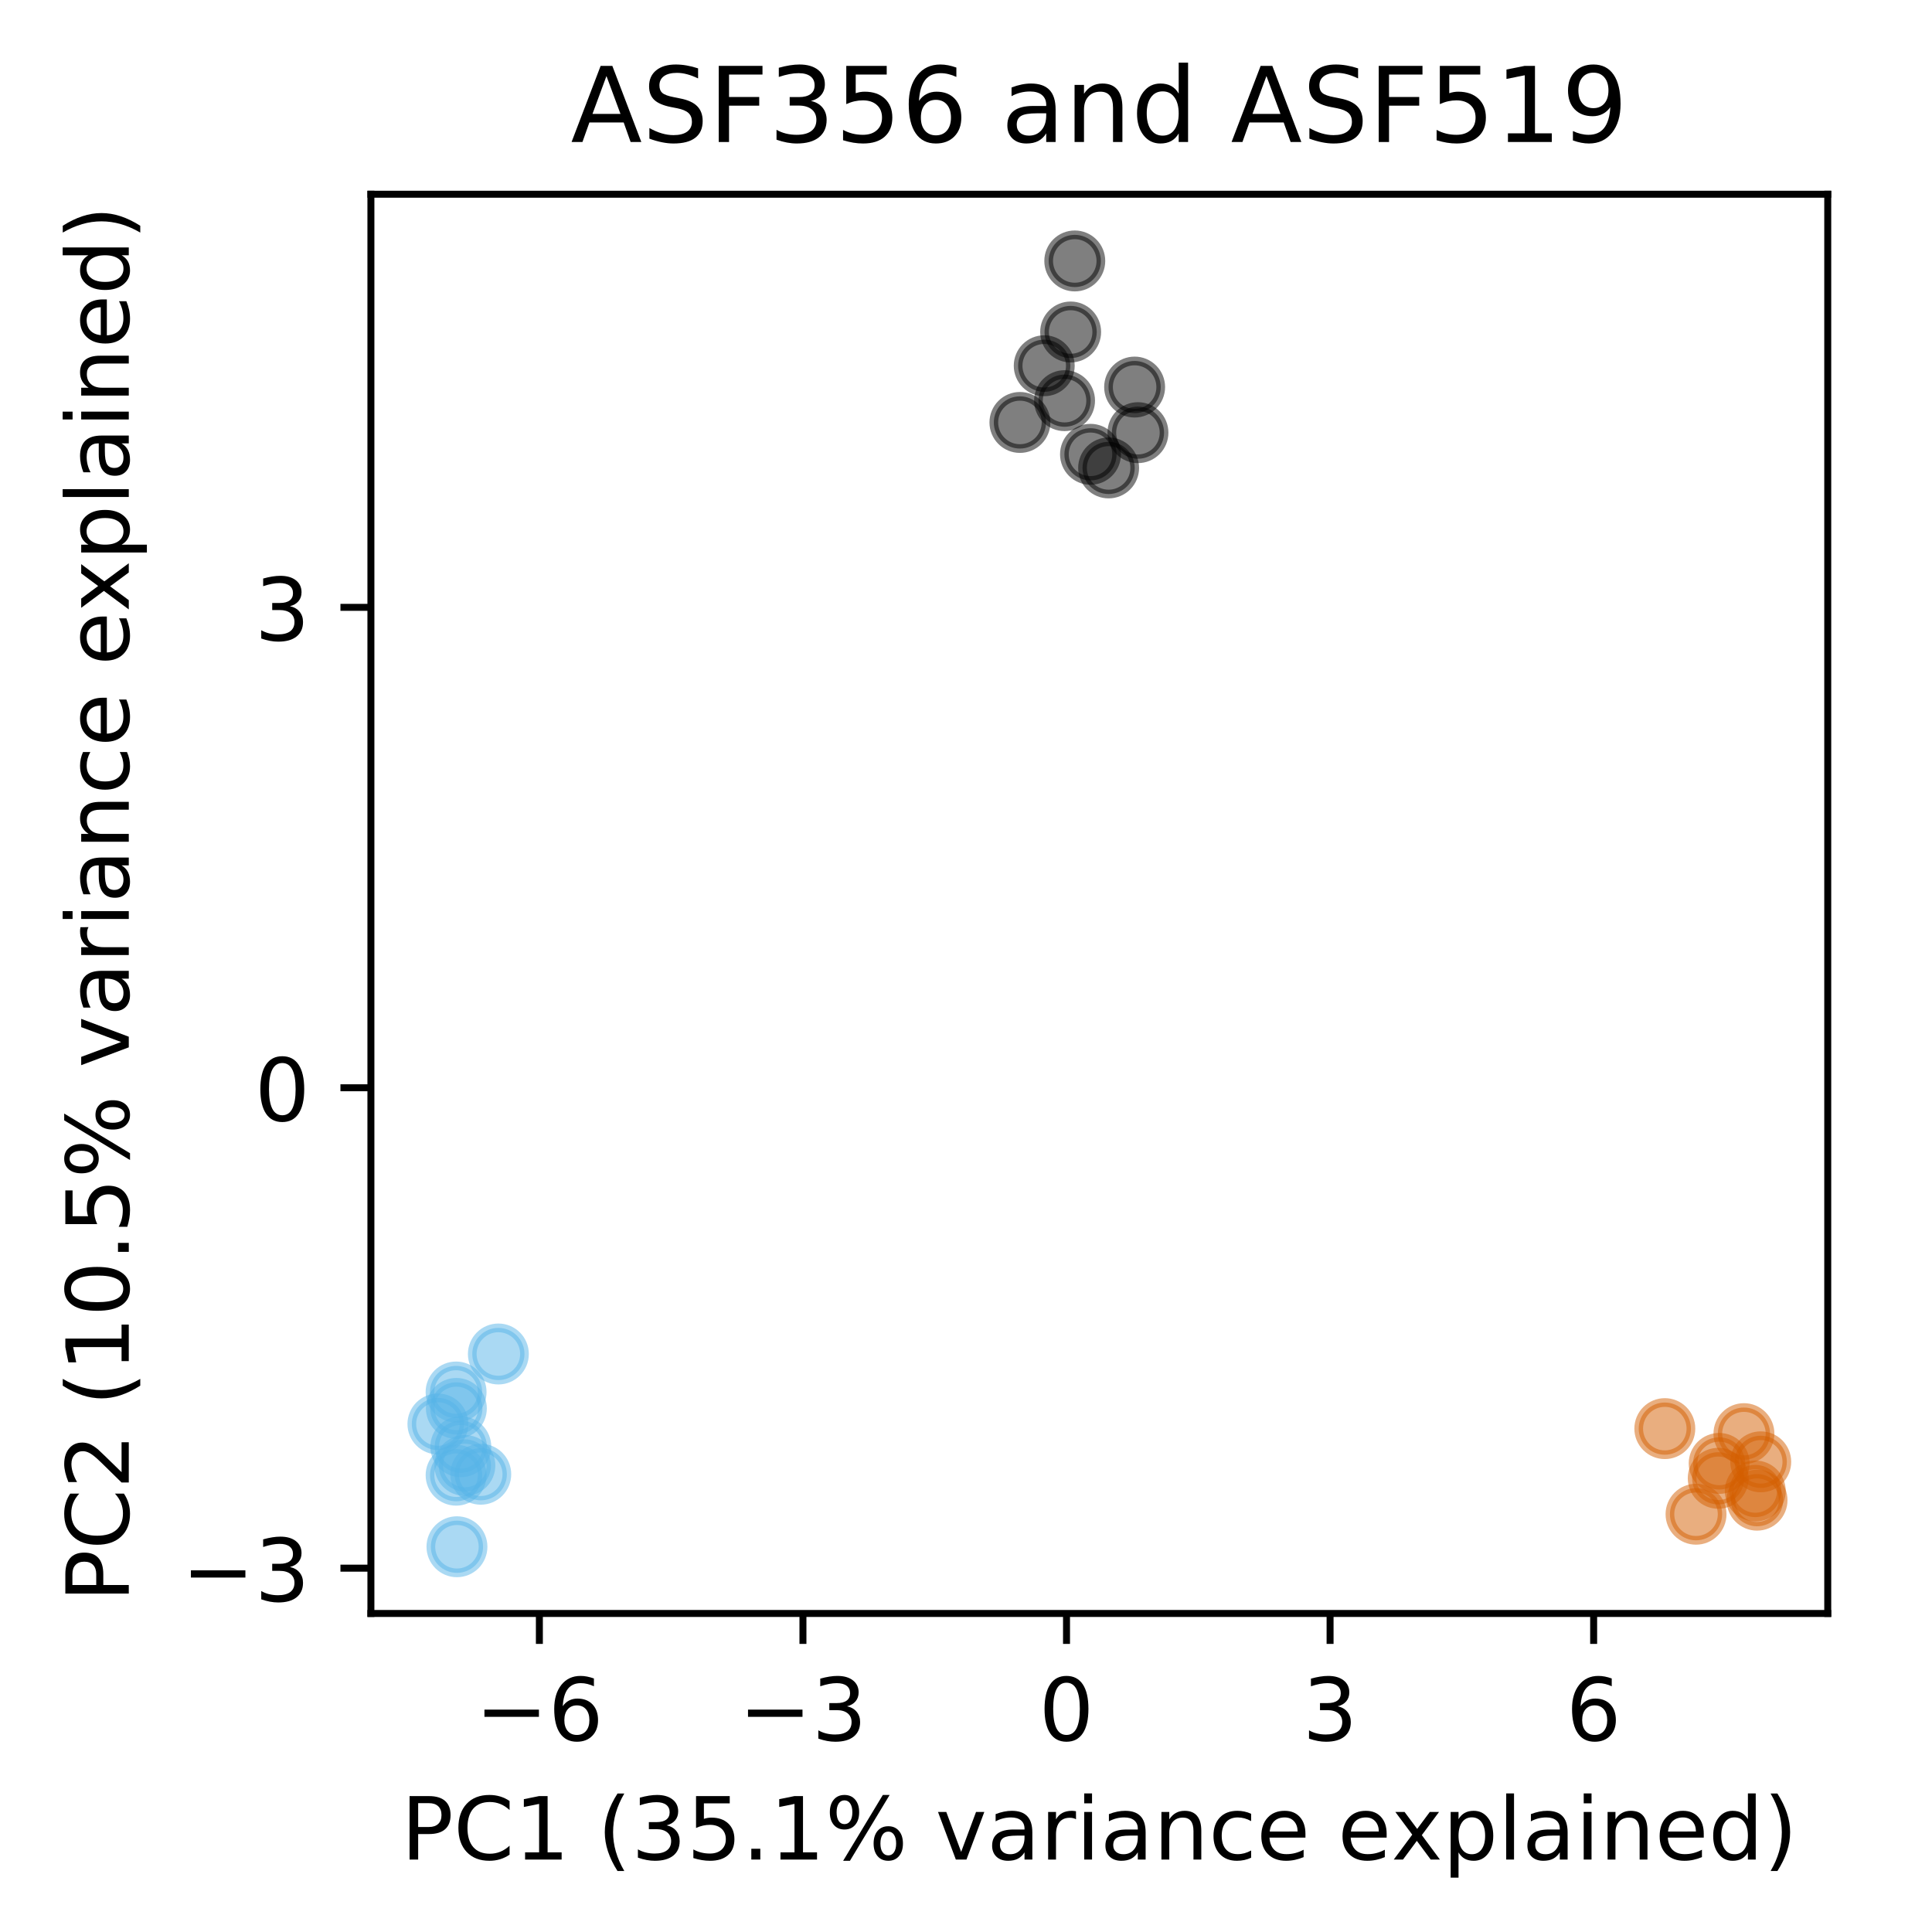
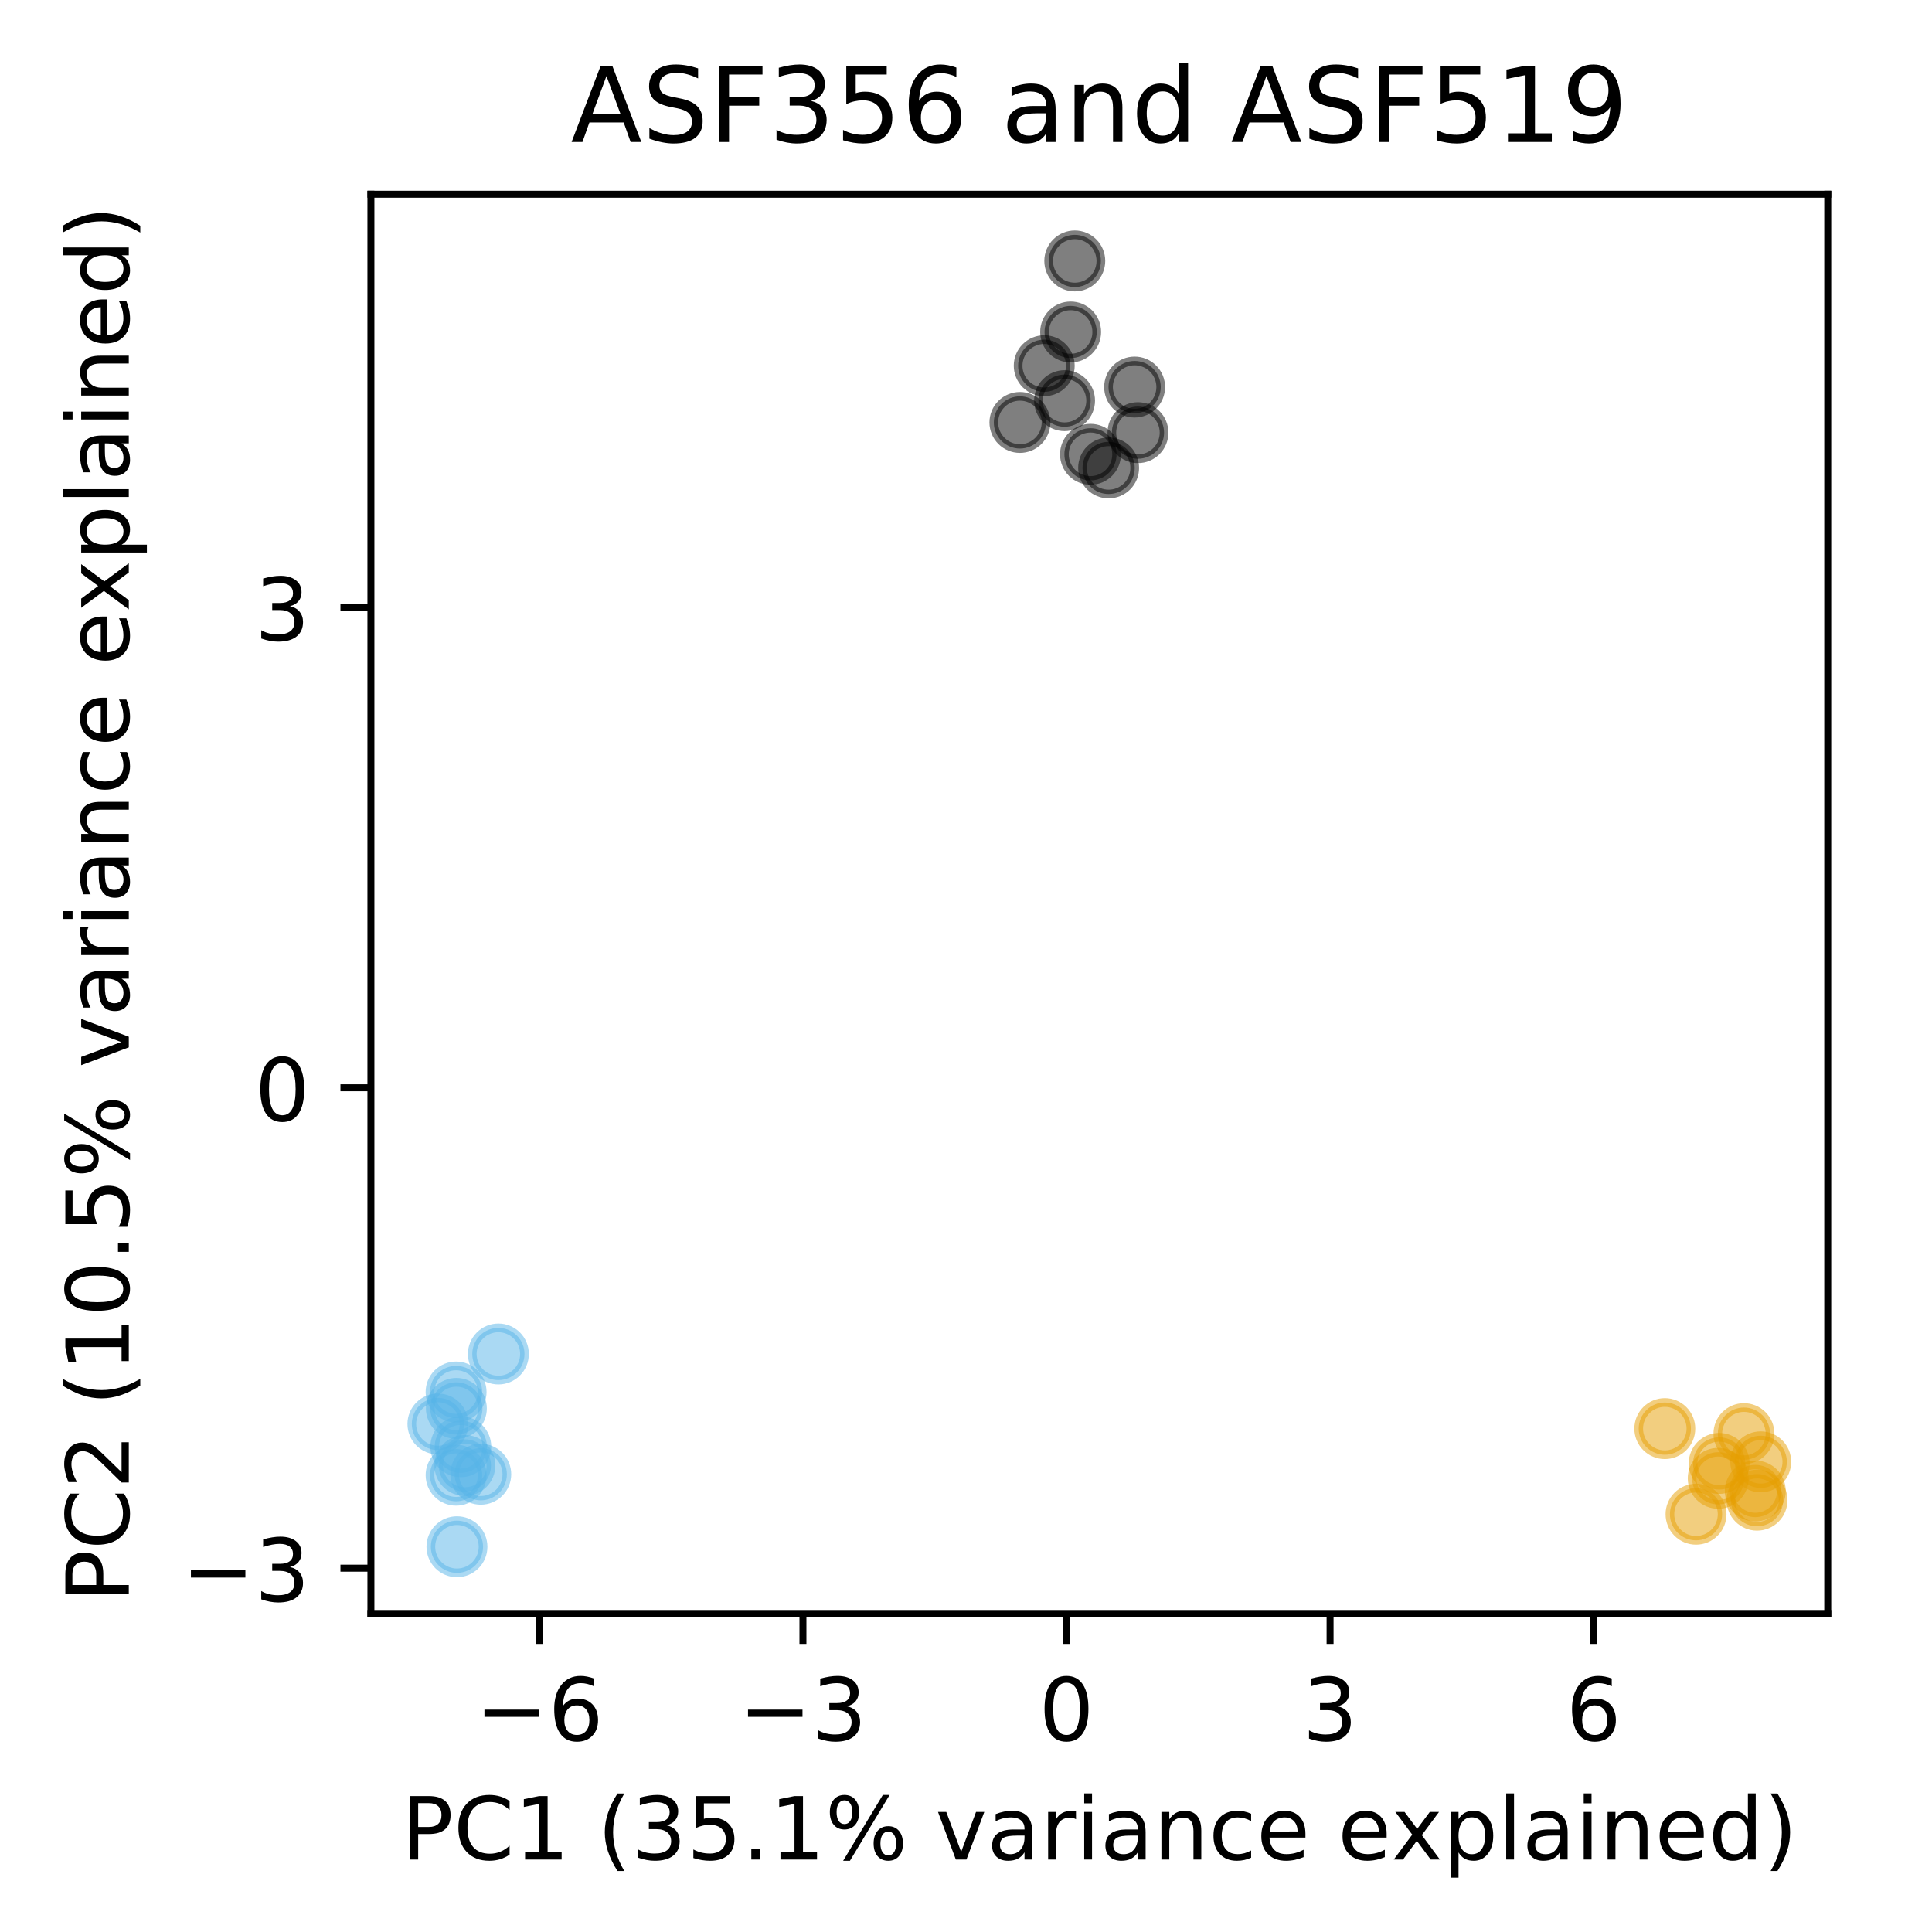
<svg xmlns="http://www.w3.org/2000/svg" xmlns:xlink="http://www.w3.org/1999/xlink" height="222pt" version="1.1" viewBox="0 0 220 222" width="220pt">
  <defs>
    <style type="text/css">
*{stroke-linecap:butt;stroke-linejoin:round;}
  </style>
  </defs>
  <g id="figure_1">
    <g id="patch_1">
      <path d="M 0 222.954  L 220.72 222.954  L 220.72 0  L 0 0  z " style="fill:#ffffff;" />
    </g>
    <g id="axes_1">
      <g id="patch_2">
        <path d="M 42.62 185.398  L 210.02 185.398  L 210.02 22.318  L 42.62 22.318  z " style="fill:#ffffff;" />
      </g>
      <g id="PathCollection_1">
        <defs>
-           <path d="M 0 3  C 0.796 3 1.559 2.684 2.121 2.121  C 2.684 1.559 3 0.796 3 0  C 3 -0.796 2.684 -1.559 2.121 -2.121  C 1.559 -2.684 0.796 -3 0 -3  C -0.796 -3 -1.559 -2.684 -2.121 -2.121  C -2.684 -1.559 -3 -0.796 -3 0  C -3 0.796 -2.684 1.559 -2.121 2.121  C -1.559 2.684 -0.796 3 0 3  z " id="C0_0_fe9f3a16bc" />
+           <path d="M 0 3  C 0.796 3 1.559 2.684 2.121 2.121  C 2.684 1.559 3 0.796 3 0  C 3 -0.796 2.684 -1.559 2.121 -2.121  C 1.559 -2.684 0.796 -3 0 -3  C -0.796 -3 -1.559 -2.684 -2.121 -2.121  C -2.684 -1.559 -3 -0.796 -3 0  C -3 0.796 -2.684 1.559 -2.121 2.121  C -1.559 2.684 -0.796 3 0 3  z " id="C0_0_83a0c44ae7" />
        </defs>
-         <g clip-path="url(#pd09d204e4e)">
-           <use style="fill:#56b4e9;fill-opacity:0.5;stroke:#56b4e9;stroke-opacity:0.5;" x="52.41" xlink:href="#C0_0_fe9f3a16bc" y="169.509" />
-         </g>
-         <g clip-path="url(#pd09d204e4e)">
-           <use style="fill:#d55e00;fill-opacity:0.5;stroke:#d55e00;stroke-opacity:0.5;" x="197.545" xlink:href="#C0_0_fe9f3a16bc" y="168.157" />
-         </g>
-         <g clip-path="url(#pd09d204e4e)">
-           <use style="fill:#56b4e9;fill-opacity:0.5;stroke:#56b4e9;stroke-opacity:0.5;" x="57.267" xlink:href="#C0_0_fe9f3a16bc" y="155.583" />
-         </g>
-         <g clip-path="url(#pd09d204e4e)">
-           <use style="fill-opacity:0.5;stroke:#000000;stroke-opacity:0.5;" x="117.196" xlink:href="#C0_0_fe9f3a16bc" y="48.542" />
-         </g>
-         <g clip-path="url(#pd09d204e4e)">
-           <use style="fill:#d55e00;fill-opacity:0.5;stroke:#d55e00;stroke-opacity:0.5;" x="191.299" xlink:href="#C0_0_fe9f3a16bc" y="164.158" />
-         </g>
-         <g clip-path="url(#pd09d204e4e)">
-           <use style="fill:#56b4e9;fill-opacity:0.5;stroke:#56b4e9;stroke-opacity:0.5;" x="52.439" xlink:href="#C0_0_fe9f3a16bc" y="161.837" />
-         </g>
-         <g clip-path="url(#pd09d204e4e)">
-           <use style="fill-opacity:0.5;stroke:#000000;stroke-opacity:0.5;" x="125.306" xlink:href="#C0_0_fe9f3a16bc" y="52.204" />
-         </g>
-         <g clip-path="url(#pd09d204e4e)">
-           <use style="fill-opacity:0.5;stroke:#000000;stroke-opacity:0.5;" x="122.325" xlink:href="#C0_0_fe9f3a16bc" y="46.038" />
-         </g>
-         <g clip-path="url(#pd09d204e4e)">
-           <use style="fill:#d55e00;fill-opacity:0.5;stroke:#d55e00;stroke-opacity:0.5;" x="197.436" xlink:href="#C0_0_fe9f3a16bc" y="169.868" />
-         </g>
-         <g clip-path="url(#pd09d204e4e)">
-           <use style="fill:#56b4e9;fill-opacity:0.5;stroke:#56b4e9;stroke-opacity:0.5;" x="55.242" xlink:href="#C0_0_fe9f3a16bc" y="169.4" />
-         </g>
-         <g clip-path="url(#pd09d204e4e)">
-           <use style="fill-opacity:0.5;stroke:#000000;stroke-opacity:0.5;" x="130.376" xlink:href="#C0_0_fe9f3a16bc" y="44.477" />
-         </g>
-         <g clip-path="url(#pd09d204e4e)">
-           <use style="fill:#d55e00;fill-opacity:0.5;stroke:#d55e00;stroke-opacity:0.5;" x="202.321" xlink:href="#C0_0_fe9f3a16bc" y="167.974" />
-         </g>
-         <g clip-path="url(#pd09d204e4e)">
-           <use style="fill:#56b4e9;fill-opacity:0.5;stroke:#56b4e9;stroke-opacity:0.5;" x="52.507" xlink:href="#C0_0_fe9f3a16bc" y="177.732" />
-         </g>
-         <g clip-path="url(#pd09d204e4e)">
-           <use style="fill:#d55e00;fill-opacity:0.5;stroke:#d55e00;stroke-opacity:0.5;" x="200.39" xlink:href="#C0_0_fe9f3a16bc" y="164.735" />
-         </g>
-         <g clip-path="url(#pd09d204e4e)">
-           <use style="fill-opacity:0.5;stroke:#000000;stroke-opacity:0.5;" x="127.388" xlink:href="#C0_0_fe9f3a16bc" y="53.767" />
-         </g>
-         <g clip-path="url(#pd09d204e4e)">
-           <use style="fill-opacity:0.5;stroke:#000000;stroke-opacity:0.5;" x="123.024" xlink:href="#C0_0_fe9f3a16bc" y="38.148" />
-         </g>
-         <g clip-path="url(#pd09d204e4e)">
-           <use style="fill:#56b4e9;fill-opacity:0.5;stroke:#56b4e9;stroke-opacity:0.5;" x="50.32" xlink:href="#C0_0_fe9f3a16bc" y="163.625" />
-         </g>
-         <g clip-path="url(#pd09d204e4e)">
-           <use style="fill:#56b4e9;fill-opacity:0.5;stroke:#56b4e9;stroke-opacity:0.5;" x="52.95" xlink:href="#C0_0_fe9f3a16bc" y="166.238" />
-         </g>
-         <g clip-path="url(#pd09d204e4e)">
-           <use style="fill-opacity:0.5;stroke:#000000;stroke-opacity:0.5;" x="119.989" xlink:href="#C0_0_fe9f3a16bc" y="42.026" />
-         </g>
-         <g clip-path="url(#pd09d204e4e)">
-           <use style="fill:#d55e00;fill-opacity:0.5;stroke:#d55e00;stroke-opacity:0.5;" x="201.694" xlink:href="#C0_0_fe9f3a16bc" y="171.326" />
-         </g>
-         <g clip-path="url(#pd09d204e4e)">
-           <use style="fill-opacity:0.5;stroke:#000000;stroke-opacity:0.5;" x="130.758" xlink:href="#C0_0_fe9f3a16bc" y="49.715" />
-         </g>
-         <g clip-path="url(#pd09d204e4e)">
-           <use style="fill:#d55e00;fill-opacity:0.5;stroke:#d55e00;stroke-opacity:0.5;" x="201.896" xlink:href="#C0_0_fe9f3a16bc" y="172.38" />
-         </g>
-         <g clip-path="url(#pd09d204e4e)">
-           <use style="fill:#56b4e9;fill-opacity:0.5;stroke:#56b4e9;stroke-opacity:0.5;" x="53.416" xlink:href="#C0_0_fe9f3a16bc" y="168.394" />
-         </g>
-         <g clip-path="url(#pd09d204e4e)">
-           <use style="fill-opacity:0.5;stroke:#000000;stroke-opacity:0.5;" x="123.499" xlink:href="#C0_0_fe9f3a16bc" y="29.985" />
-         </g>
-         <g clip-path="url(#pd09d204e4e)">
-           <use style="fill:#d55e00;fill-opacity:0.5;stroke:#d55e00;stroke-opacity:0.5;" x="194.886" xlink:href="#C0_0_fe9f3a16bc" y="173.994" />
-         </g>
-         <g clip-path="url(#pd09d204e4e)">
-           <use style="fill:#56b4e9;fill-opacity:0.5;stroke:#56b4e9;stroke-opacity:0.5;" x="52.408" xlink:href="#C0_0_fe9f3a16bc" y="159.95" />
+         <g clip-path="url(#pba314a5300)">
+           <use style="fill:#56b4e9;fill-opacity:0.5;stroke:#56b4e9;stroke-opacity:0.5;" x="52.41" xlink:href="#C0_0_83a0c44ae7" y="169.509" />
+         </g>
+         <g clip-path="url(#pba314a5300)">
+           <use style="fill:#e69f00;fill-opacity:0.5;stroke:#e69f00;stroke-opacity:0.5;" x="197.545" xlink:href="#C0_0_83a0c44ae7" y="168.157" />
+         </g>
+         <g clip-path="url(#pba314a5300)">
+           <use style="fill:#56b4e9;fill-opacity:0.5;stroke:#56b4e9;stroke-opacity:0.5;" x="57.267" xlink:href="#C0_0_83a0c44ae7" y="155.583" />
+         </g>
+         <g clip-path="url(#pba314a5300)">
+           <use style="fill-opacity:0.5;stroke:#000000;stroke-opacity:0.5;" x="117.196" xlink:href="#C0_0_83a0c44ae7" y="48.542" />
+         </g>
+         <g clip-path="url(#pba314a5300)">
+           <use style="fill:#e69f00;fill-opacity:0.5;stroke:#e69f00;stroke-opacity:0.5;" x="191.299" xlink:href="#C0_0_83a0c44ae7" y="164.158" />
+         </g>
+         <g clip-path="url(#pba314a5300)">
+           <use style="fill:#56b4e9;fill-opacity:0.5;stroke:#56b4e9;stroke-opacity:0.5;" x="52.439" xlink:href="#C0_0_83a0c44ae7" y="161.837" />
+         </g>
+         <g clip-path="url(#pba314a5300)">
+           <use style="fill-opacity:0.5;stroke:#000000;stroke-opacity:0.5;" x="125.306" xlink:href="#C0_0_83a0c44ae7" y="52.204" />
+         </g>
+         <g clip-path="url(#pba314a5300)">
+           <use style="fill-opacity:0.5;stroke:#000000;stroke-opacity:0.5;" x="122.325" xlink:href="#C0_0_83a0c44ae7" y="46.038" />
+         </g>
+         <g clip-path="url(#pba314a5300)">
+           <use style="fill:#e69f00;fill-opacity:0.5;stroke:#e69f00;stroke-opacity:0.5;" x="197.436" xlink:href="#C0_0_83a0c44ae7" y="169.868" />
+         </g>
+         <g clip-path="url(#pba314a5300)">
+           <use style="fill:#56b4e9;fill-opacity:0.5;stroke:#56b4e9;stroke-opacity:0.5;" x="55.242" xlink:href="#C0_0_83a0c44ae7" y="169.4" />
+         </g>
+         <g clip-path="url(#pba314a5300)">
+           <use style="fill-opacity:0.5;stroke:#000000;stroke-opacity:0.5;" x="130.376" xlink:href="#C0_0_83a0c44ae7" y="44.477" />
+         </g>
+         <g clip-path="url(#pba314a5300)">
+           <use style="fill:#e69f00;fill-opacity:0.5;stroke:#e69f00;stroke-opacity:0.5;" x="202.321" xlink:href="#C0_0_83a0c44ae7" y="167.974" />
+         </g>
+         <g clip-path="url(#pba314a5300)">
+           <use style="fill:#56b4e9;fill-opacity:0.5;stroke:#56b4e9;stroke-opacity:0.5;" x="52.507" xlink:href="#C0_0_83a0c44ae7" y="177.732" />
+         </g>
+         <g clip-path="url(#pba314a5300)">
+           <use style="fill:#e69f00;fill-opacity:0.5;stroke:#e69f00;stroke-opacity:0.5;" x="200.39" xlink:href="#C0_0_83a0c44ae7" y="164.735" />
+         </g>
+         <g clip-path="url(#pba314a5300)">
+           <use style="fill-opacity:0.5;stroke:#000000;stroke-opacity:0.5;" x="127.388" xlink:href="#C0_0_83a0c44ae7" y="53.767" />
+         </g>
+         <g clip-path="url(#pba314a5300)">
+           <use style="fill-opacity:0.5;stroke:#000000;stroke-opacity:0.5;" x="123.024" xlink:href="#C0_0_83a0c44ae7" y="38.148" />
+         </g>
+         <g clip-path="url(#pba314a5300)">
+           <use style="fill:#56b4e9;fill-opacity:0.5;stroke:#56b4e9;stroke-opacity:0.5;" x="50.32" xlink:href="#C0_0_83a0c44ae7" y="163.625" />
+         </g>
+         <g clip-path="url(#pba314a5300)">
+           <use style="fill:#56b4e9;fill-opacity:0.5;stroke:#56b4e9;stroke-opacity:0.5;" x="52.95" xlink:href="#C0_0_83a0c44ae7" y="166.238" />
+         </g>
+         <g clip-path="url(#pba314a5300)">
+           <use style="fill-opacity:0.5;stroke:#000000;stroke-opacity:0.5;" x="119.989" xlink:href="#C0_0_83a0c44ae7" y="42.026" />
+         </g>
+         <g clip-path="url(#pba314a5300)">
+           <use style="fill:#e69f00;fill-opacity:0.5;stroke:#e69f00;stroke-opacity:0.5;" x="201.694" xlink:href="#C0_0_83a0c44ae7" y="171.326" />
+         </g>
+         <g clip-path="url(#pba314a5300)">
+           <use style="fill-opacity:0.5;stroke:#000000;stroke-opacity:0.5;" x="130.758" xlink:href="#C0_0_83a0c44ae7" y="49.715" />
+         </g>
+         <g clip-path="url(#pba314a5300)">
+           <use style="fill:#e69f00;fill-opacity:0.5;stroke:#e69f00;stroke-opacity:0.5;" x="201.896" xlink:href="#C0_0_83a0c44ae7" y="172.38" />
+         </g>
+         <g clip-path="url(#pba314a5300)">
+           <use style="fill:#56b4e9;fill-opacity:0.5;stroke:#56b4e9;stroke-opacity:0.5;" x="53.416" xlink:href="#C0_0_83a0c44ae7" y="168.394" />
+         </g>
+         <g clip-path="url(#pba314a5300)">
+           <use style="fill-opacity:0.5;stroke:#000000;stroke-opacity:0.5;" x="123.499" xlink:href="#C0_0_83a0c44ae7" y="29.985" />
+         </g>
+         <g clip-path="url(#pba314a5300)">
+           <use style="fill:#e69f00;fill-opacity:0.5;stroke:#e69f00;stroke-opacity:0.5;" x="194.886" xlink:href="#C0_0_83a0c44ae7" y="173.994" />
+         </g>
+         <g clip-path="url(#pba314a5300)">
+           <use style="fill:#56b4e9;fill-opacity:0.5;stroke:#56b4e9;stroke-opacity:0.5;" x="52.408" xlink:href="#C0_0_83a0c44ae7" y="159.95" />
        </g>
      </g>
      <g id="matplotlib.axis_1">
        <g id="xtick_1">
          <g id="line2d_1">
            <defs>
-               <path d="M 0 0  L 0 3.5  " id="ma28918118a" style="stroke:#000000;stroke-width:0.8;" />
-             </defs>
-             <g>
-               <use style="stroke:#000000;stroke-width:0.8;" x="61.978" xlink:href="#ma28918118a" y="185.398" />
+               <path d="M 0 0  L 0 3.5  " id="me5e1f18144" style="stroke:#000000;stroke-width:0.8;" />
+             </defs>
+             <g>
+               <use style="stroke:#000000;stroke-width:0.8;" x="61.978" xlink:href="#me5e1f18144" y="185.398" />
            </g>
          </g>
          <g id="text_1">
            <defs>
              <path d="M 10.594 35.5  L 73.188 35.5  L 73.188 27.203  L 10.594 27.203  z " id="DejaVuSans-2212" />
              <path d="M 33.016 40.375  Q 26.375 40.375 22.484 35.828  Q 18.609 31.297 18.609 23.391  Q 18.609 15.531 22.484 10.953  Q 26.375 6.391 33.016 6.391  Q 39.656 6.391 43.531 10.953  Q 47.406 15.531 47.406 23.391  Q 47.406 31.297 43.531 35.828  Q 39.656 40.375 33.016 40.375  z M 52.594 71.297  L 52.594 62.312  Q 48.875 64.062 45.094 64.984  Q 41.312 65.922 37.594 65.922  Q 27.828 65.922 22.672 59.328  Q 17.531 52.734 16.797 39.406  Q 19.672 43.656 24.016 45.922  Q 28.375 48.188 33.594 48.188  Q 44.578 48.188 50.953 41.516  Q 57.328 34.859 57.328 23.391  Q 57.328 12.156 50.688 5.359  Q 44.047 -1.422 33.016 -1.422  Q 20.359 -1.422 13.672 8.266  Q 6.984 17.969 6.984 36.375  Q 6.984 53.656 15.188 63.938  Q 23.391 74.219 37.203 74.219  Q 40.922 74.219 44.703 73.484  Q 48.484 72.75 52.594 71.297  z " id="DejaVuSans-36" />
            </defs>
            <g transform="translate(54.60677 199.9966)scale(0.1 -0.1)">
              <use xlink:href="#DejaVuSans-2212" />
              <use x="83.789" xlink:href="#DejaVuSans-36" />
            </g>
          </g>
        </g>
        <g id="xtick_2">
          <g id="line2d_2">
            <g>
-               <use style="stroke:#000000;stroke-width:0.8;" x="92.264" xlink:href="#ma28918118a" y="185.398" />
+               <use style="stroke:#000000;stroke-width:0.8;" x="92.264" xlink:href="#me5e1f18144" y="185.398" />
            </g>
          </g>
          <g id="text_2">
            <defs>
              <path d="M 40.578 39.312  Q 47.656 37.797 51.625 33  Q 55.609 28.219 55.609 21.188  Q 55.609 10.406 48.188 4.484  Q 40.766 -1.422 27.094 -1.422  Q 22.516 -1.422 17.656 -0.516  Q 12.797 0.391 7.625 2.203  L 7.625 11.719  Q 11.719 9.328 16.594 8.109  Q 21.484 6.891 26.812 6.891  Q 36.078 6.891 40.938 10.547  Q 45.797 14.203 45.797 21.188  Q 45.797 27.641 41.281 31.266  Q 36.766 34.906 28.719 34.906  L 20.219 34.906  L 20.219 43.016  L 29.109 43.016  Q 36.375 43.016 40.234 45.922  Q 44.094 48.828 44.094 54.297  Q 44.094 59.906 40.109 62.906  Q 36.141 65.922 28.719 65.922  Q 24.656 65.922 20.016 65.031  Q 15.375 64.156 9.812 62.312  L 9.812 71.094  Q 15.438 72.656 20.344 73.438  Q 25.25 74.219 29.594 74.219  Q 40.828 74.219 47.359 69.109  Q 53.906 64.016 53.906 55.328  Q 53.906 49.266 50.438 45.094  Q 46.969 40.922 40.578 39.312  z " id="DejaVuSans-33" />
            </defs>
            <g transform="translate(84.89261 199.9966)scale(0.1 -0.1)">
              <use xlink:href="#DejaVuSans-2212" />
              <use x="83.789" xlink:href="#DejaVuSans-33" />
            </g>
          </g>
        </g>
        <g id="xtick_3">
          <g id="line2d_3">
            <g>
-               <use style="stroke:#000000;stroke-width:0.8;" x="122.55" xlink:href="#ma28918118a" y="185.398" />
+               <use style="stroke:#000000;stroke-width:0.8;" x="122.55" xlink:href="#me5e1f18144" y="185.398" />
            </g>
          </g>
          <g id="text_3">
            <defs>
              <path d="M 31.781 66.406  Q 24.172 66.406 20.328 58.906  Q 16.5 51.422 16.5 36.375  Q 16.5 21.391 20.328 13.891  Q 24.172 6.391 31.781 6.391  Q 39.453 6.391 43.281 13.891  Q 47.125 21.391 47.125 36.375  Q 47.125 51.422 43.281 58.906  Q 39.453 66.406 31.781 66.406  z M 31.781 74.219  Q 44.047 74.219 50.516 64.516  Q 56.984 54.828 56.984 36.375  Q 56.984 17.969 50.516 8.266  Q 44.047 -1.422 31.781 -1.422  Q 19.531 -1.422 13.062 8.266  Q 6.594 17.969 6.594 36.375  Q 6.594 54.828 13.062 64.516  Q 19.531 74.219 31.781 74.219  z " id="DejaVuSans-30" />
            </defs>
            <g transform="translate(119.3683 199.9966)scale(0.1 -0.1)">
              <use xlink:href="#DejaVuSans-30" />
            </g>
          </g>
        </g>
        <g id="xtick_4">
          <g id="line2d_4">
            <g>
-               <use style="stroke:#000000;stroke-width:0.8;" x="152.835" xlink:href="#ma28918118a" y="185.398" />
+               <use style="stroke:#000000;stroke-width:0.8;" x="152.835" xlink:href="#me5e1f18144" y="185.398" />
            </g>
          </g>
          <g id="text_4">
            <g transform="translate(149.6541 199.9966)scale(0.1 -0.1)">
              <use xlink:href="#DejaVuSans-33" />
            </g>
          </g>
        </g>
        <g id="xtick_5">
          <g id="line2d_5">
            <g>
-               <use style="stroke:#000000;stroke-width:0.8;" x="183.121" xlink:href="#ma28918118a" y="185.398" />
+               <use style="stroke:#000000;stroke-width:0.8;" x="183.121" xlink:href="#me5e1f18144" y="185.398" />
            </g>
          </g>
          <g id="text_5">
            <g transform="translate(179.94 199.9966)scale(0.1 -0.1)">
              <use xlink:href="#DejaVuSans-36" />
            </g>
          </g>
        </g>
        <g id="text_6">
          <defs>
            <path d="M 19.672 64.797  L 19.672 37.406  L 32.078 37.406  Q 38.969 37.406 42.719 40.969  Q 46.484 44.531 46.484 51.125  Q 46.484 57.672 42.719 61.234  Q 38.969 64.797 32.078 64.797  z M 9.812 72.906  L 32.078 72.906  Q 44.344 72.906 50.609 67.359  Q 56.891 61.812 56.891 51.125  Q 56.891 40.328 50.609 34.812  Q 44.344 29.297 32.078 29.297  L 19.672 29.297  L 19.672 0  L 9.812 0  z " id="DejaVuSans-50" />
            <path d="M 64.406 67.281  L 64.406 56.891  Q 59.422 61.531 53.781 63.812  Q 48.141 66.109 41.797 66.109  Q 29.297 66.109 22.656 58.469  Q 16.016 50.828 16.016 36.375  Q 16.016 21.969 22.656 14.328  Q 29.297 6.688 41.797 6.688  Q 48.141 6.688 53.781 8.984  Q 59.422 11.281 64.406 15.922  L 64.406 5.609  Q 59.234 2.094 53.438 0.328  Q 47.656 -1.422 41.219 -1.422  Q 24.656 -1.422 15.125 8.703  Q 5.609 18.844 5.609 36.375  Q 5.609 53.953 15.125 64.078  Q 24.656 74.219 41.219 74.219  Q 47.75 74.219 53.531 72.484  Q 59.328 70.75 64.406 67.281  z " id="DejaVuSans-43" />
            <path d="M 12.406 8.297  L 28.516 8.297  L 28.516 63.922  L 10.984 60.406  L 10.984 69.391  L 28.422 72.906  L 38.281 72.906  L 38.281 8.297  L 54.391 8.297  L 54.391 0  L 12.406 0  z " id="DejaVuSans-31" />
            <path id="DejaVuSans-20" />
            <path d="M 31 75.875  Q 24.469 64.656 21.281 53.656  Q 18.109 42.672 18.109 31.391  Q 18.109 20.125 21.312 9.062  Q 24.516 -2 31 -13.188  L 23.188 -13.188  Q 15.875 -1.703 12.234 9.375  Q 8.594 20.453 8.594 31.391  Q 8.594 42.281 12.203 53.312  Q 15.828 64.359 23.188 75.875  z " id="DejaVuSans-28" />
            <path d="M 10.797 72.906  L 49.516 72.906  L 49.516 64.594  L 19.828 64.594  L 19.828 46.734  Q 21.969 47.469 24.109 47.828  Q 26.266 48.188 28.422 48.188  Q 40.625 48.188 47.75 41.5  Q 54.891 34.812 54.891 23.391  Q 54.891 11.625 47.562 5.094  Q 40.234 -1.422 26.906 -1.422  Q 22.312 -1.422 17.547 -0.641  Q 12.797 0.141 7.719 1.703  L 7.719 11.625  Q 12.109 9.234 16.797 8.062  Q 21.484 6.891 26.703 6.891  Q 35.156 6.891 40.078 11.328  Q 45.016 15.766 45.016 23.391  Q 45.016 31 40.078 35.438  Q 35.156 39.891 26.703 39.891  Q 22.75 39.891 18.812 39.016  Q 14.891 38.141 10.797 36.281  z " id="DejaVuSans-35" />
            <path d="M 10.688 12.406  L 21 12.406  L 21 0  L 10.688 0  z " id="DejaVuSans-2e" />
            <path d="M 72.703 32.078  Q 68.453 32.078 66.031 28.469  Q 63.625 24.859 63.625 18.406  Q 63.625 12.062 66.031 8.422  Q 68.453 4.781 72.703 4.781  Q 76.859 4.781 79.266 8.422  Q 81.688 12.062 81.688 18.406  Q 81.688 24.812 79.266 28.438  Q 76.859 32.078 72.703 32.078  z M 72.703 38.281  Q 80.422 38.281 84.953 32.906  Q 89.5 27.547 89.5 18.406  Q 89.5 9.281 84.938 3.922  Q 80.375 -1.422 72.703 -1.422  Q 64.891 -1.422 60.344 3.922  Q 55.812 9.281 55.812 18.406  Q 55.812 27.594 60.375 32.938  Q 64.938 38.281 72.703 38.281  z M 22.312 68.016  Q 18.109 68.016 15.688 64.375  Q 13.281 60.75 13.281 54.391  Q 13.281 47.953 15.672 44.328  Q 18.062 40.719 22.312 40.719  Q 26.562 40.719 28.969 44.328  Q 31.391 47.953 31.391 54.391  Q 31.391 60.688 28.953 64.344  Q 26.516 68.016 22.312 68.016  z M 66.406 74.219  L 74.219 74.219  L 28.609 -1.422  L 20.797 -1.422  z M 22.312 74.219  Q 30.031 74.219 34.609 68.875  Q 39.203 63.531 39.203 54.391  Q 39.203 45.172 34.641 39.844  Q 30.078 34.516 22.312 34.516  Q 14.547 34.516 10.031 39.859  Q 5.516 45.219 5.516 54.391  Q 5.516 63.484 10.047 68.844  Q 14.594 74.219 22.312 74.219  z " id="DejaVuSans-25" />
            <path d="M 2.984 54.688  L 12.5 54.688  L 29.594 8.797  L 46.688 54.688  L 56.203 54.688  L 35.688 0  L 23.484 0  z " id="DejaVuSans-76" />
            <path d="M 34.281 27.484  Q 23.391 27.484 19.188 25  Q 14.984 22.516 14.984 16.5  Q 14.984 11.719 18.141 8.906  Q 21.297 6.109 26.703 6.109  Q 34.188 6.109 38.703 11.406  Q 43.219 16.703 43.219 25.484  L 43.219 27.484  z M 52.203 31.203  L 52.203 0  L 43.219 0  L 43.219 8.297  Q 40.141 3.328 35.547 0.953  Q 30.953 -1.422 24.312 -1.422  Q 15.922 -1.422 10.953 3.297  Q 6 8.016 6 15.922  Q 6 25.141 12.172 29.828  Q 18.359 34.516 30.609 34.516  L 43.219 34.516  L 43.219 35.406  Q 43.219 41.609 39.141 45  Q 35.062 48.391 27.688 48.391  Q 23 48.391 18.547 47.266  Q 14.109 46.141 10.016 43.891  L 10.016 52.203  Q 14.938 54.109 19.578 55.047  Q 24.219 56 28.609 56  Q 40.484 56 46.344 49.844  Q 52.203 43.703 52.203 31.203  z " id="DejaVuSans-61" />
            <path d="M 41.109 46.297  Q 39.594 47.172 37.812 47.578  Q 36.031 48 33.891 48  Q 26.266 48 22.188 43.047  Q 18.109 38.094 18.109 28.812  L 18.109 0  L 9.078 0  L 9.078 54.688  L 18.109 54.688  L 18.109 46.188  Q 20.953 51.172 25.484 53.578  Q 30.031 56 36.531 56  Q 37.453 56 38.578 55.875  Q 39.703 55.766 41.062 55.516  z " id="DejaVuSans-72" />
            <path d="M 9.422 54.688  L 18.406 54.688  L 18.406 0  L 9.422 0  z M 9.422 75.984  L 18.406 75.984  L 18.406 64.594  L 9.422 64.594  z " id="DejaVuSans-69" />
            <path d="M 54.891 33.016  L 54.891 0  L 45.906 0  L 45.906 32.719  Q 45.906 40.484 42.875 44.328  Q 39.844 48.188 33.797 48.188  Q 26.516 48.188 22.312 43.547  Q 18.109 38.922 18.109 30.906  L 18.109 0  L 9.078 0  L 9.078 54.688  L 18.109 54.688  L 18.109 46.188  Q 21.344 51.125 25.703 53.562  Q 30.078 56 35.797 56  Q 45.219 56 50.047 50.172  Q 54.891 44.344 54.891 33.016  z " id="DejaVuSans-6e" />
            <path d="M 48.781 52.594  L 48.781 44.188  Q 44.969 46.297 41.141 47.344  Q 37.312 48.391 33.406 48.391  Q 24.656 48.391 19.812 42.844  Q 14.984 37.312 14.984 27.297  Q 14.984 17.281 19.812 11.734  Q 24.656 6.203 33.406 6.203  Q 37.312 6.203 41.141 7.25  Q 44.969 8.297 48.781 10.406  L 48.781 2.094  Q 45.016 0.344 40.984 -0.531  Q 36.969 -1.422 32.422 -1.422  Q 20.062 -1.422 12.781 6.344  Q 5.516 14.109 5.516 27.297  Q 5.516 40.672 12.859 48.328  Q 20.219 56 33.016 56  Q 37.156 56 41.109 55.141  Q 45.062 54.297 48.781 52.594  z " id="DejaVuSans-63" />
            <path d="M 56.203 29.594  L 56.203 25.203  L 14.891 25.203  Q 15.484 15.922 20.484 11.062  Q 25.484 6.203 34.422 6.203  Q 39.594 6.203 44.453 7.469  Q 49.312 8.734 54.109 11.281  L 54.109 2.781  Q 49.266 0.734 44.188 -0.344  Q 39.109 -1.422 33.891 -1.422  Q 20.797 -1.422 13.156 6.188  Q 5.516 13.812 5.516 26.812  Q 5.516 40.234 12.766 48.109  Q 20.016 56 32.328 56  Q 43.359 56 49.781 48.891  Q 56.203 41.797 56.203 29.594  z M 47.219 32.234  Q 47.125 39.594 43.094 43.984  Q 39.062 48.391 32.422 48.391  Q 24.906 48.391 20.391 44.141  Q 15.875 39.891 15.188 32.172  z " id="DejaVuSans-65" />
            <path d="M 54.891 54.688  L 35.109 28.078  L 55.906 0  L 45.312 0  L 29.391 21.484  L 13.484 0  L 2.875 0  L 24.125 28.609  L 4.688 54.688  L 15.281 54.688  L 29.781 35.203  L 44.281 54.688  z " id="DejaVuSans-78" />
            <path d="M 18.109 8.203  L 18.109 -20.797  L 9.078 -20.797  L 9.078 54.688  L 18.109 54.688  L 18.109 46.391  Q 20.953 51.266 25.266 53.625  Q 29.594 56 35.594 56  Q 45.562 56 51.781 48.094  Q 58.016 40.188 58.016 27.297  Q 58.016 14.406 51.781 6.484  Q 45.562 -1.422 35.594 -1.422  Q 29.594 -1.422 25.266 0.953  Q 20.953 3.328 18.109 8.203  z M 48.688 27.297  Q 48.688 37.203 44.609 42.844  Q 40.531 48.484 33.406 48.484  Q 26.266 48.484 22.188 42.844  Q 18.109 37.203 18.109 27.297  Q 18.109 17.391 22.188 11.75  Q 26.266 6.109 33.406 6.109  Q 40.531 6.109 44.609 11.75  Q 48.688 17.391 48.688 27.297  z " id="DejaVuSans-70" />
            <path d="M 9.422 75.984  L 18.406 75.984  L 18.406 0  L 9.422 0  z " id="DejaVuSans-6c" />
            <path d="M 45.406 46.391  L 45.406 75.984  L 54.391 75.984  L 54.391 0  L 45.406 0  L 45.406 8.203  Q 42.578 3.328 38.25 0.953  Q 33.938 -1.422 27.875 -1.422  Q 17.969 -1.422 11.734 6.484  Q 5.516 14.406 5.516 27.297  Q 5.516 40.188 11.734 48.094  Q 17.969 56 27.875 56  Q 33.938 56 38.25 53.625  Q 42.578 51.266 45.406 46.391  z M 14.797 27.297  Q 14.797 17.391 18.875 11.75  Q 22.953 6.109 30.078 6.109  Q 37.203 6.109 41.297 11.75  Q 45.406 17.391 45.406 27.297  Q 45.406 37.203 41.297 42.844  Q 37.203 48.484 30.078 48.484  Q 22.953 48.484 18.875 42.844  Q 14.797 37.203 14.797 27.297  z " id="DejaVuSans-64" />
            <path d="M 8.016 75.875  L 15.828 75.875  Q 23.141 64.359 26.781 53.312  Q 30.422 42.281 30.422 31.391  Q 30.422 20.453 26.781 9.375  Q 23.141 -1.703 15.828 -13.188  L 8.016 -13.188  Q 14.5 -2 17.703 9.062  Q 20.906 20.125 20.906 31.391  Q 20.906 42.672 17.703 53.656  Q 14.5 64.656 8.016 75.875  z " id="DejaVuSans-29" />
          </defs>
          <g transform="translate(46.08281 213.6747)scale(0.1 -0.1)">
            <use xlink:href="#DejaVuSans-50" />
            <use x="60.303" xlink:href="#DejaVuSans-43" />
            <use x="130.127" xlink:href="#DejaVuSans-31" />
            <use x="193.75" xlink:href="#DejaVuSans-20" />
            <use x="225.537" xlink:href="#DejaVuSans-28" />
            <use x="264.551" xlink:href="#DejaVuSans-33" />
            <use x="328.174" xlink:href="#DejaVuSans-35" />
            <use x="391.797" xlink:href="#DejaVuSans-2e" />
            <use x="423.584" xlink:href="#DejaVuSans-31" />
            <use x="487.207" xlink:href="#DejaVuSans-25" />
            <use x="582.227" xlink:href="#DejaVuSans-20" />
            <use x="614.014" xlink:href="#DejaVuSans-76" />
            <use x="673.193" xlink:href="#DejaVuSans-61" />
            <use x="734.473" xlink:href="#DejaVuSans-72" />
            <use x="775.586" xlink:href="#DejaVuSans-69" />
            <use x="803.369" xlink:href="#DejaVuSans-61" />
            <use x="864.648" xlink:href="#DejaVuSans-6e" />
            <use x="928.027" xlink:href="#DejaVuSans-63" />
            <use x="983.008" xlink:href="#DejaVuSans-65" />
            <use x="1044.531" xlink:href="#DejaVuSans-20" />
            <use x="1076.318" xlink:href="#DejaVuSans-65" />
            <use x="1137.826" xlink:href="#DejaVuSans-78" />
            <use x="1197.006" xlink:href="#DejaVuSans-70" />
            <use x="1260.482" xlink:href="#DejaVuSans-6c" />
            <use x="1288.266" xlink:href="#DejaVuSans-61" />
            <use x="1349.545" xlink:href="#DejaVuSans-69" />
            <use x="1377.328" xlink:href="#DejaVuSans-6e" />
            <use x="1440.707" xlink:href="#DejaVuSans-65" />
            <use x="1502.23" xlink:href="#DejaVuSans-64" />
            <use x="1565.707" xlink:href="#DejaVuSans-29" />
          </g>
        </g>
      </g>
      <g id="matplotlib.axis_2">
        <g id="ytick_1">
          <g id="line2d_6">
            <defs>
-               <path d="M 0 0  L -3.5 0  " id="m809dceba53" style="stroke:#000000;stroke-width:0.8;" />
-             </defs>
-             <g>
-               <use style="stroke:#000000;stroke-width:0.8;" x="42.62" xlink:href="#m809dceba53" y="180.193" />
+               <path d="M 0 0  L -3.5 0  " id="m0ac49bd3e4" style="stroke:#000000;stroke-width:0.8;" />
+             </defs>
+             <g>
+               <use style="stroke:#000000;stroke-width:0.8;" x="42.62" xlink:href="#m0ac49bd3e4" y="180.193" />
            </g>
          </g>
          <g id="text_7">
            <g transform="translate(20.87813 183.9923)scale(0.1 -0.1)">
              <use xlink:href="#DejaVuSans-2212" />
              <use x="83.789" xlink:href="#DejaVuSans-33" />
            </g>
          </g>
        </g>
        <g id="ytick_2">
          <g id="line2d_7">
            <g>
-               <use style="stroke:#000000;stroke-width:0.8;" x="42.62" xlink:href="#m809dceba53" y="124.991" />
+               <use style="stroke:#000000;stroke-width:0.8;" x="42.62" xlink:href="#m0ac49bd3e4" y="124.991" />
            </g>
          </g>
          <g id="text_8">
            <g transform="translate(29.25781 128.79)scale(0.1 -0.1)">
              <use xlink:href="#DejaVuSans-30" />
            </g>
          </g>
        </g>
        <g id="ytick_3">
          <g id="line2d_8">
            <g>
-               <use style="stroke:#000000;stroke-width:0.8;" x="42.62" xlink:href="#m809dceba53" y="69.788" />
+               <use style="stroke:#000000;stroke-width:0.8;" x="42.62" xlink:href="#m0ac49bd3e4" y="69.788" />
            </g>
          </g>
          <g id="text_9">
            <g transform="translate(29.25781 73.58768)scale(0.1 -0.1)">
              <use xlink:href="#DejaVuSans-33" />
            </g>
          </g>
        </g>
        <g id="text_10">
          <defs>
            <path d="M 19.188 8.297  L 53.609 8.297  L 53.609 0  L 7.328 0  L 7.328 8.297  Q 12.938 14.109 22.625 23.891  Q 32.328 33.688 34.812 36.531  Q 39.547 41.844 41.422 45.531  Q 43.312 49.219 43.312 52.781  Q 43.312 58.594 39.234 62.25  Q 35.156 65.922 28.609 65.922  Q 23.969 65.922 18.812 64.312  Q 13.672 62.703 7.812 59.422  L 7.812 69.391  Q 13.766 71.781 18.938 73  Q 24.125 74.219 28.422 74.219  Q 39.75 74.219 46.484 68.547  Q 53.219 62.891 53.219 53.422  Q 53.219 48.922 51.531 44.891  Q 49.859 40.875 45.406 35.406  Q 44.188 33.984 37.641 27.219  Q 31.109 20.453 19.188 8.297  z " id="DejaVuSans-32" />
          </defs>
          <g transform="translate(14.79844 184.0956)rotate(-90)scale(0.1 -0.1)">
            <use xlink:href="#DejaVuSans-50" />
            <use x="60.303" xlink:href="#DejaVuSans-43" />
            <use x="130.127" xlink:href="#DejaVuSans-32" />
            <use x="193.75" xlink:href="#DejaVuSans-20" />
            <use x="225.537" xlink:href="#DejaVuSans-28" />
            <use x="264.551" xlink:href="#DejaVuSans-31" />
            <use x="328.174" xlink:href="#DejaVuSans-30" />
            <use x="391.797" xlink:href="#DejaVuSans-2e" />
            <use x="423.584" xlink:href="#DejaVuSans-35" />
            <use x="487.207" xlink:href="#DejaVuSans-25" />
            <use x="582.227" xlink:href="#DejaVuSans-20" />
            <use x="614.014" xlink:href="#DejaVuSans-76" />
            <use x="673.193" xlink:href="#DejaVuSans-61" />
            <use x="734.473" xlink:href="#DejaVuSans-72" />
            <use x="775.586" xlink:href="#DejaVuSans-69" />
            <use x="803.369" xlink:href="#DejaVuSans-61" />
            <use x="864.648" xlink:href="#DejaVuSans-6e" />
            <use x="928.027" xlink:href="#DejaVuSans-63" />
            <use x="983.008" xlink:href="#DejaVuSans-65" />
            <use x="1044.531" xlink:href="#DejaVuSans-20" />
            <use x="1076.318" xlink:href="#DejaVuSans-65" />
            <use x="1137.826" xlink:href="#DejaVuSans-78" />
            <use x="1197.006" xlink:href="#DejaVuSans-70" />
            <use x="1260.482" xlink:href="#DejaVuSans-6c" />
            <use x="1288.266" xlink:href="#DejaVuSans-61" />
            <use x="1349.545" xlink:href="#DejaVuSans-69" />
            <use x="1377.328" xlink:href="#DejaVuSans-6e" />
            <use x="1440.707" xlink:href="#DejaVuSans-65" />
            <use x="1502.23" xlink:href="#DejaVuSans-64" />
            <use x="1565.707" xlink:href="#DejaVuSans-29" />
          </g>
        </g>
      </g>
      <g id="patch_3">
        <path d="M 42.62 185.398  L 42.62 22.318  " style="fill:none;stroke:#000000;stroke-linecap:square;stroke-linejoin:miter;stroke-width:0.8;" />
      </g>
      <g id="patch_4">
        <path d="M 210.02 185.398  L 210.02 22.318  " style="fill:none;stroke:#000000;stroke-linecap:square;stroke-linejoin:miter;stroke-width:0.8;" />
      </g>
      <g id="patch_5">
        <path d="M 42.62 185.398  L 210.02 185.398  " style="fill:none;stroke:#000000;stroke-linecap:square;stroke-linejoin:miter;stroke-width:0.8;" />
      </g>
      <g id="patch_6">
        <path d="M 42.62 22.318  L 210.02 22.318  " style="fill:none;stroke:#000000;stroke-linecap:square;stroke-linejoin:miter;stroke-width:0.8;" />
      </g>
      <g id="text_11">
        <defs>
          <path d="M 34.188 63.188  L 20.797 26.906  L 47.609 26.906  z M 28.609 72.906  L 39.797 72.906  L 67.578 0  L 57.328 0  L 50.688 18.703  L 17.828 18.703  L 11.188 0  L 0.781 0  z " id="DejaVuSans-41" />
          <path d="M 53.516 70.516  L 53.516 60.891  Q 47.906 63.578 42.922 64.891  Q 37.938 66.219 33.297 66.219  Q 25.25 66.219 20.875 63.094  Q 16.5 59.969 16.5 54.203  Q 16.5 49.359 19.406 46.891  Q 22.312 44.438 30.422 42.922  L 36.375 41.703  Q 47.406 39.594 52.656 34.297  Q 57.906 29 57.906 20.125  Q 57.906 9.516 50.797 4.047  Q 43.703 -1.422 29.984 -1.422  Q 24.812 -1.422 18.969 -0.25  Q 13.141 0.922 6.891 3.219  L 6.891 13.375  Q 12.891 10.016 18.656 8.297  Q 24.422 6.594 29.984 6.594  Q 38.422 6.594 43.016 9.906  Q 47.609 13.234 47.609 19.391  Q 47.609 24.75 44.312 27.781  Q 41.016 30.812 33.5 32.328  L 27.484 33.5  Q 16.453 35.688 11.516 40.375  Q 6.594 45.062 6.594 53.422  Q 6.594 63.094 13.406 68.656  Q 20.219 74.219 32.172 74.219  Q 37.312 74.219 42.625 73.281  Q 47.953 72.359 53.516 70.516  z " id="DejaVuSans-53" />
          <path d="M 9.812 72.906  L 51.703 72.906  L 51.703 64.594  L 19.672 64.594  L 19.672 43.109  L 48.578 43.109  L 48.578 34.812  L 19.672 34.812  L 19.672 0  L 9.812 0  z " id="DejaVuSans-46" />
          <path d="M 10.984 1.516  L 10.984 10.5  Q 14.703 8.734 18.5 7.812  Q 22.312 6.891 25.984 6.891  Q 35.75 6.891 40.891 13.453  Q 46.047 20.016 46.781 33.406  Q 43.953 29.203 39.594 26.953  Q 35.25 24.703 29.984 24.703  Q 19.047 24.703 12.672 31.312  Q 6.297 37.938 6.297 49.422  Q 6.297 60.641 12.938 67.422  Q 19.578 74.219 30.609 74.219  Q 43.266 74.219 49.922 64.516  Q 56.594 54.828 56.594 36.375  Q 56.594 19.141 48.406 8.859  Q 40.234 -1.422 26.422 -1.422  Q 22.703 -1.422 18.891 -0.688  Q 15.094 0.047 10.984 1.516  z M 30.609 32.422  Q 37.25 32.422 41.125 36.953  Q 45.016 41.5 45.016 49.422  Q 45.016 57.281 41.125 61.844  Q 37.25 66.406 30.609 66.406  Q 23.969 66.406 20.094 61.844  Q 16.219 57.281 16.219 49.422  Q 16.219 41.5 20.094 36.953  Q 23.969 32.422 30.609 32.422  z " id="DejaVuSans-39" />
        </defs>
        <g transform="translate(65.58437 16.31812)scale(0.12 -0.12)">
          <use xlink:href="#DejaVuSans-41" />
          <use x="68.408" xlink:href="#DejaVuSans-53" />
          <use x="131.885" xlink:href="#DejaVuSans-46" />
          <use x="189.404" xlink:href="#DejaVuSans-33" />
          <use x="253.027" xlink:href="#DejaVuSans-35" />
          <use x="316.65" xlink:href="#DejaVuSans-36" />
          <use x="380.273" xlink:href="#DejaVuSans-20" />
          <use x="412.061" xlink:href="#DejaVuSans-61" />
          <use x="473.34" xlink:href="#DejaVuSans-6e" />
          <use x="536.719" xlink:href="#DejaVuSans-64" />
          <use x="600.195" xlink:href="#DejaVuSans-20" />
          <use x="631.982" xlink:href="#DejaVuSans-41" />
          <use x="700.391" xlink:href="#DejaVuSans-53" />
          <use x="763.867" xlink:href="#DejaVuSans-46" />
          <use x="821.387" xlink:href="#DejaVuSans-35" />
          <use x="885.01" xlink:href="#DejaVuSans-31" />
          <use x="948.633" xlink:href="#DejaVuSans-39" />
        </g>
      </g>
    </g>
  </g>
  <defs>
-     <clipPath id="pd09d204e4e">
+     <clipPath id="pba314a5300">
      <rect height="163.08" width="167.4" x="42.62" y="22.318" />
    </clipPath>
  </defs>
</svg>
